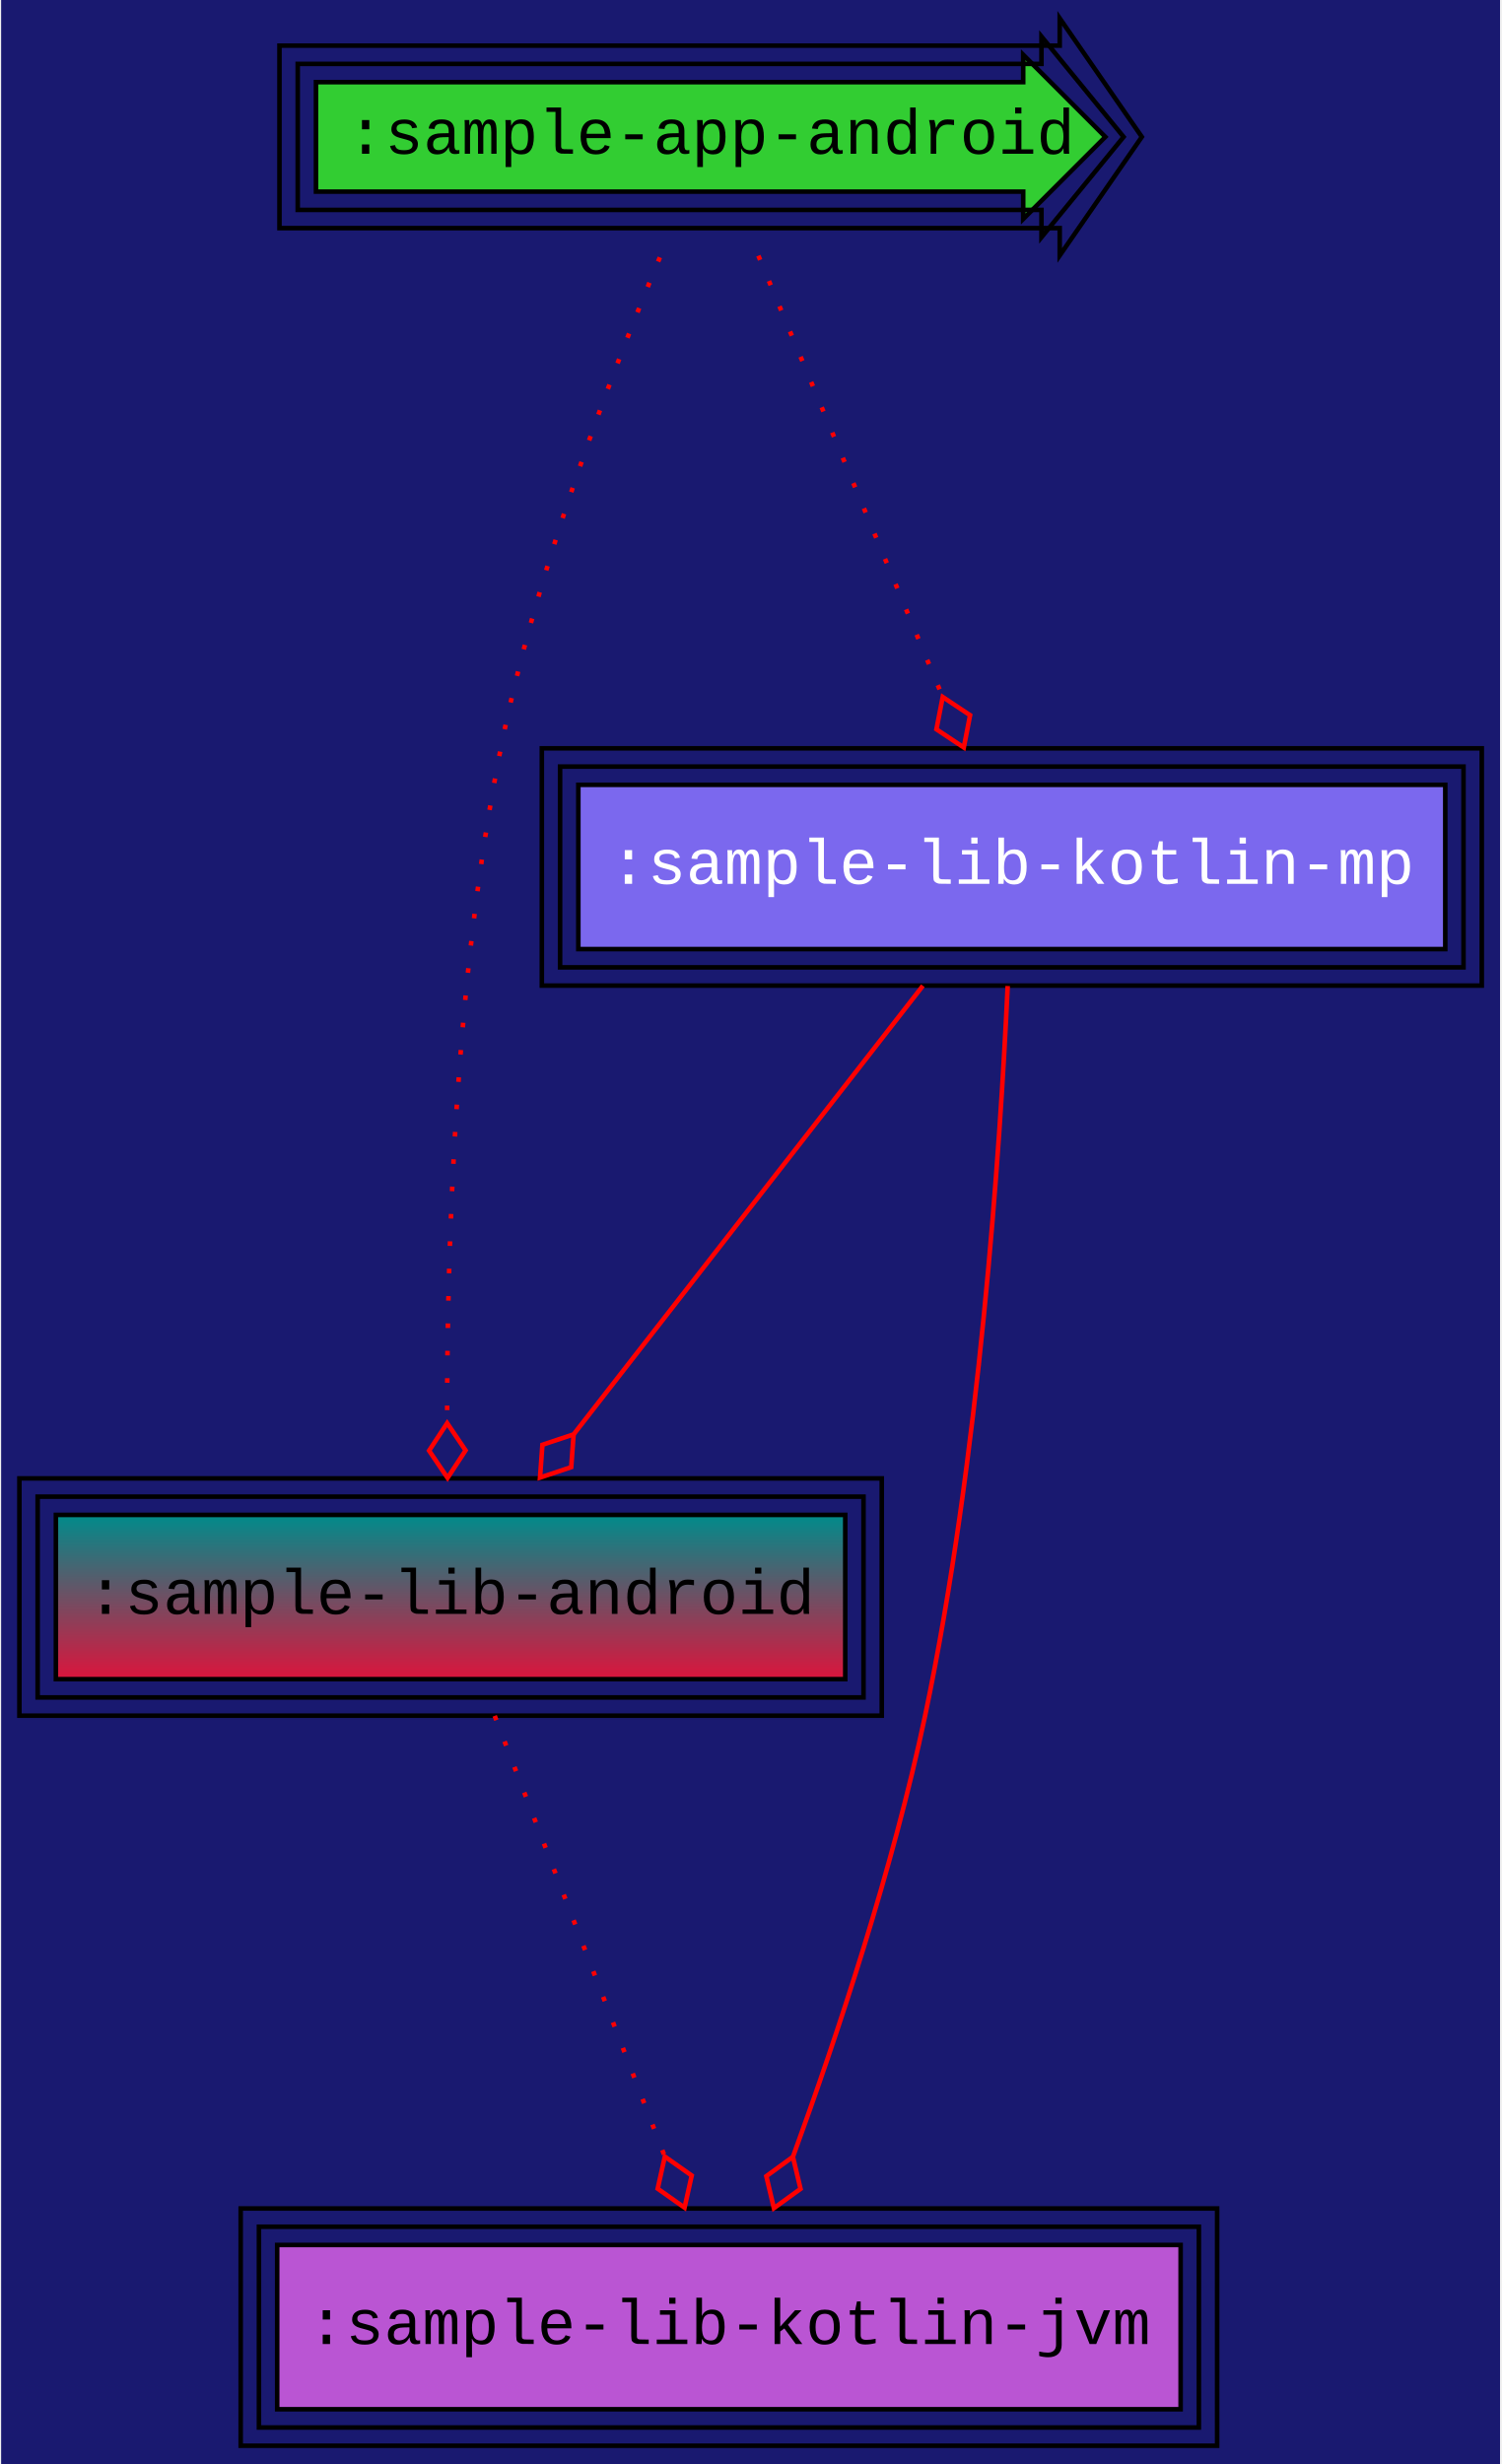
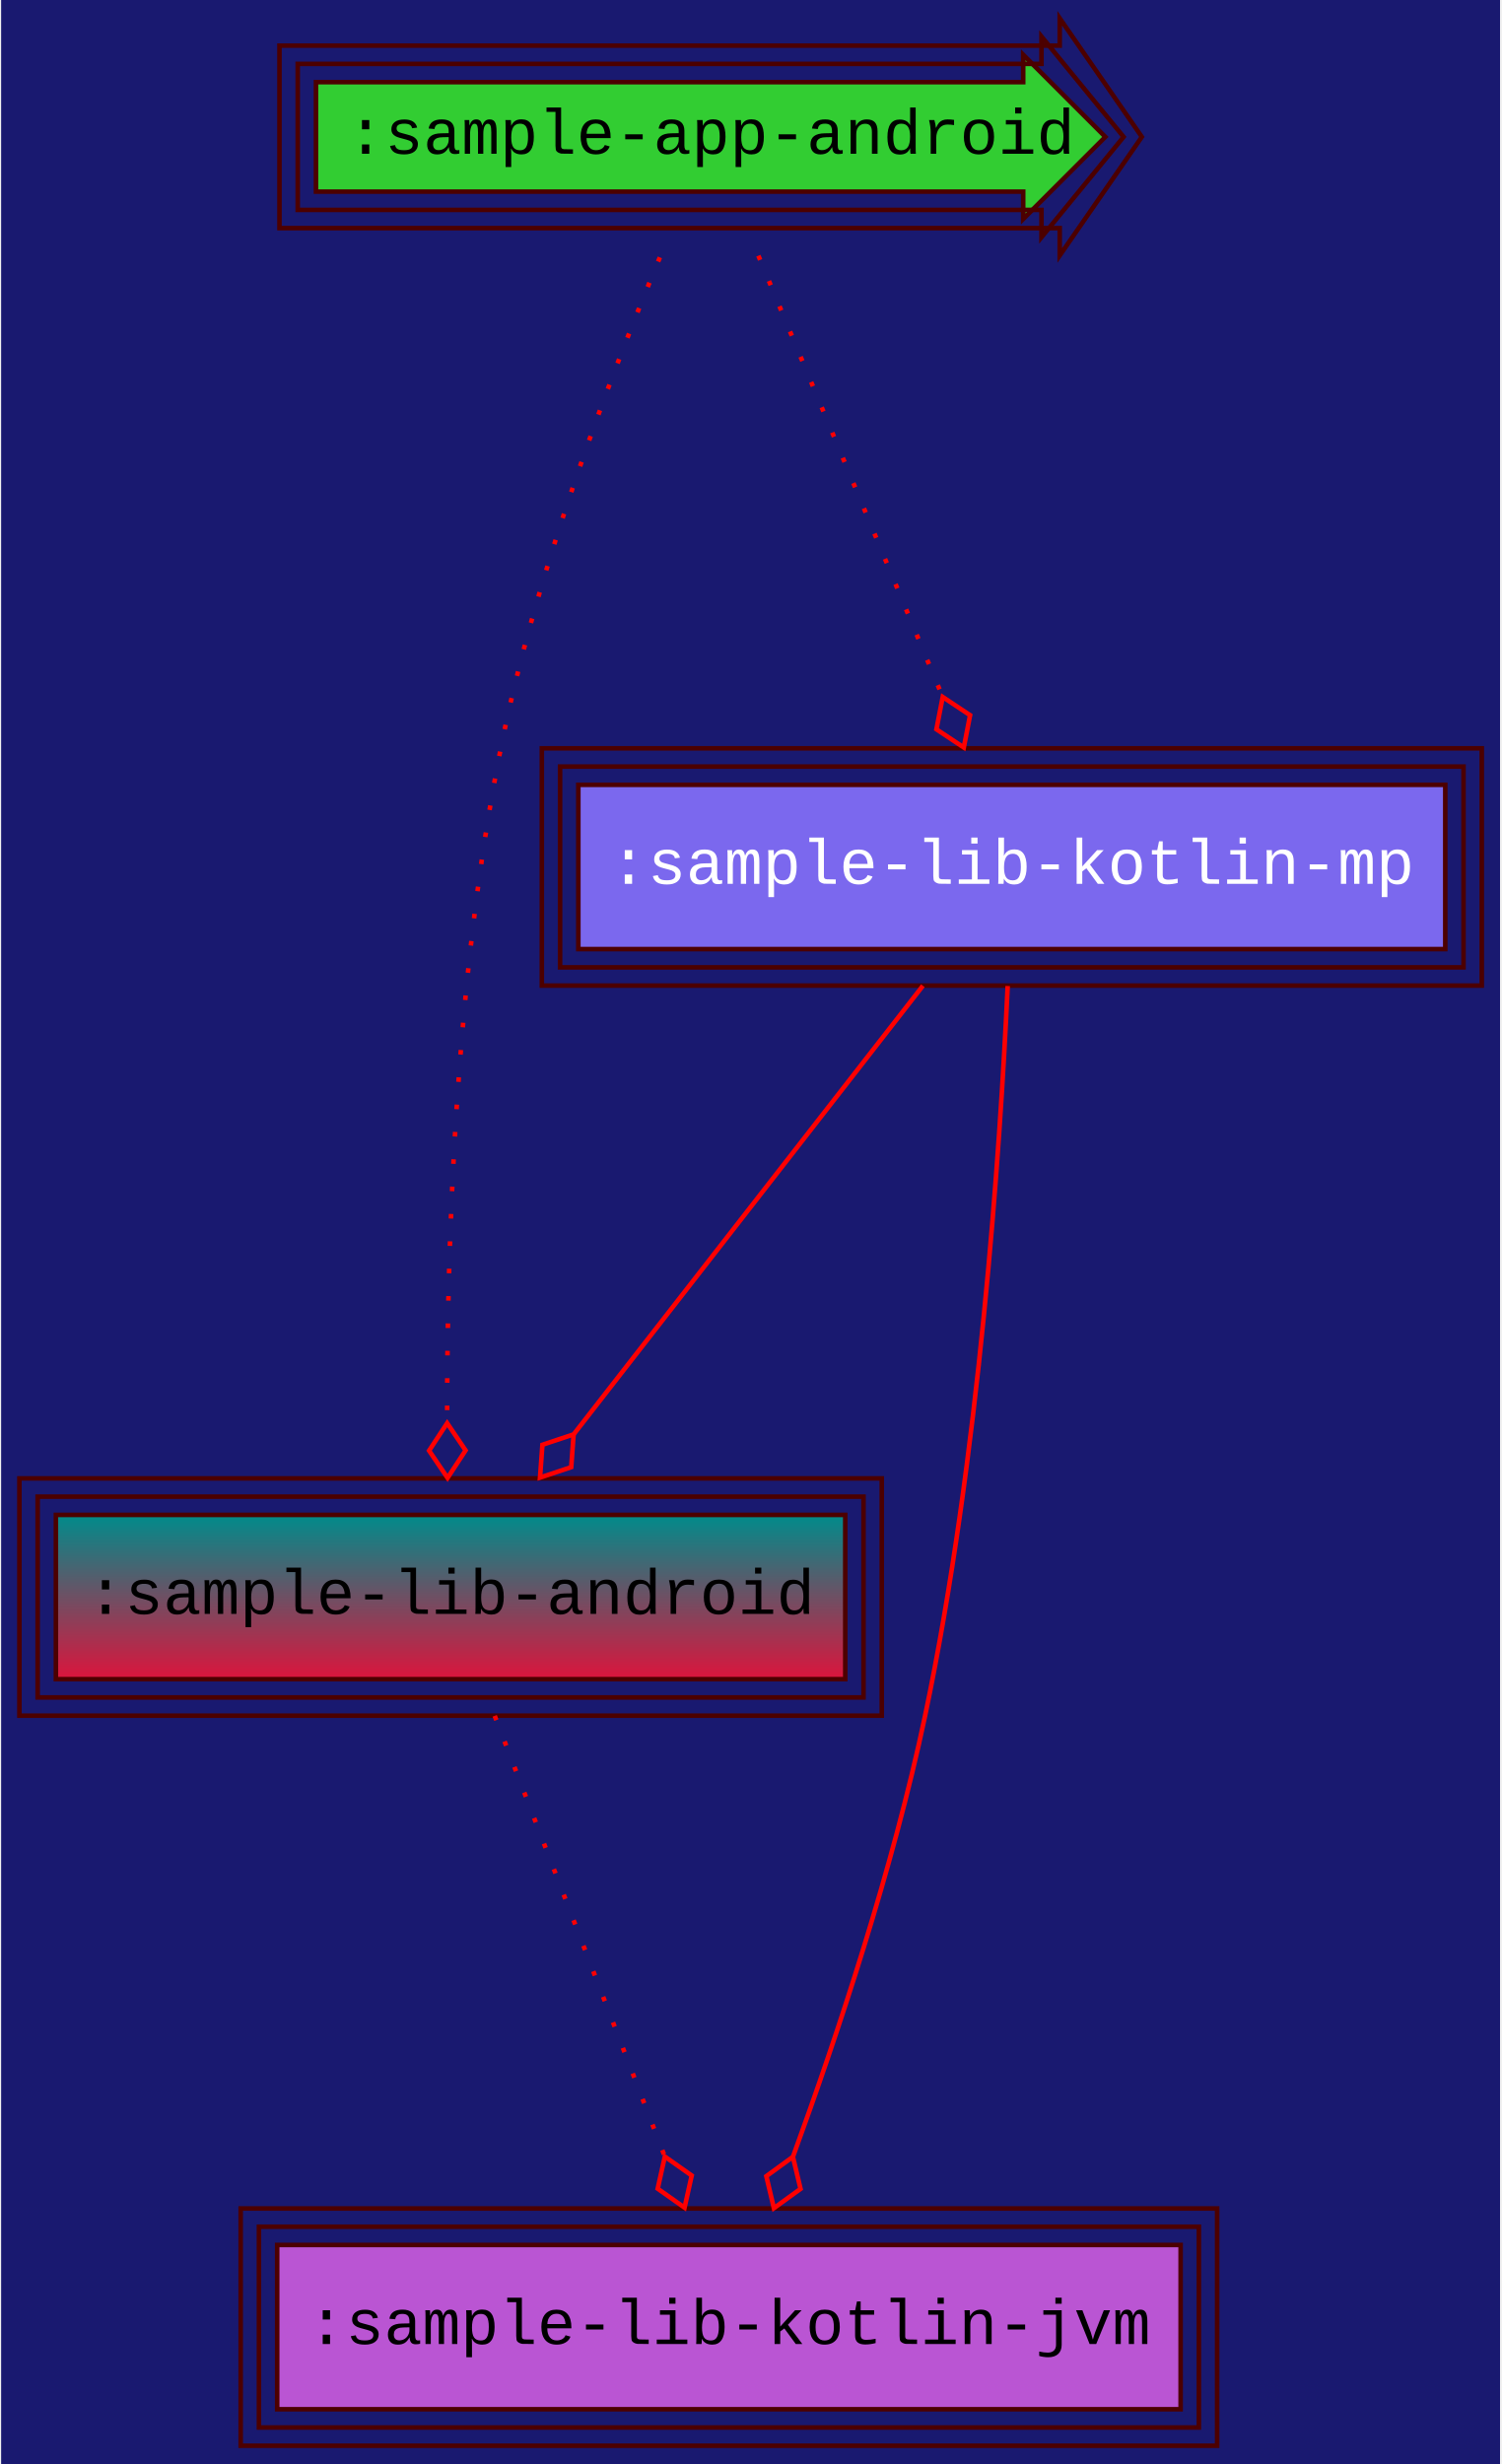
<svg xmlns="http://www.w3.org/2000/svg" width="329pt" height="540pt" viewBox="0.00 0.00 328.50 540.00">
  <g id="graph0" class="graph" transform="scale(1 1) rotate(0) translate(4 536)">
    <polygon fill="MidnightBlue" stroke="transparent" points="-4,4 -4,-536 324.5,-536 324.5,4 -4,4" />
    <g id="node1" class="node">
-       <polygon fill="limegreen" stroke="black" points="220,-518 65,-518 65,-494 220,-494 220,-488 238,-506 220,-524 220,-518" />
-       <polygon fill="none" stroke="black" points="224,-522 61,-522 61,-490 224,-490 224,-484 242,-506 224,-528 224,-522" />
-       <polygon fill="none" stroke="black" points="228,-526 57,-526 57,-486 228,-486 228,-480 246,-506 228,-532 228,-526" />
+       <polygon fill="limegreen" stroke="#4c0000" points="220,-518 65,-518 65,-494 220,-494 220,-488 238,-506 220,-524 220,-518" />
+       <polygon fill="none" stroke="#4c0000" points="224,-522 61,-522 61,-490 224,-490 224,-484 242,-506 224,-528 224,-522" />
+       <polygon fill="none" stroke="#4c0000" points="228,-526 57,-526 57,-486 228,-486 228,-480 246,-506 228,-532 228,-526" />
      <text text-anchor="middle" x="151.5" y="-502.3" font-family="Courier New" font-size="14.00">:sample-app-android</text>
    </g>
    <g id="node2" class="node">
      <defs>
        <linearGradient id="l_0" gradientUnits="userSpaceOnUse" x1="94.5" y1="-168" x2="94.5" y2="-204">
          <stop offset="0" style="stop-color:crimson;stop-opacity:1.;" />
          <stop offset="1" style="stop-color:#008b8b;stop-opacity:1.;" />
        </linearGradient>
      </defs>
-       <polygon fill="url(#l_0)" stroke="black" points="181,-204 8,-204 8,-168 181,-168 181,-204" />
-       <polygon fill="none" stroke="black" points="185,-208 4,-208 4,-164 185,-164 185,-208" />
-       <polygon fill="none" stroke="black" points="189,-212 0,-212 0,-160 189,-160 189,-212" />
+       <polygon fill="url(#l_0)" stroke="#4c0000" points="181,-204 8,-204 8,-168 181,-168 181,-204" />
+       <polygon fill="none" stroke="#4c0000" points="185,-208 4,-208 4,-164 185,-164 185,-208" />
+       <polygon fill="none" stroke="#4c0000" points="189,-212 0,-212 0,-160 189,-160 189,-212" />
      <text text-anchor="middle" x="94.5" y="-182.3" font-family="Courier New" font-size="14.00">:sample-lib-android</text>
    </g>
    <g id="edge1" class="edge">
      <path fill="none" stroke="red" stroke-dasharray="1,5" d="M140.37,-479.59C129.39,-453.24 113.17,-410.58 105.5,-372 95.49,-321.61 93.68,-262.11 93.75,-224.46" />
      <polygon fill="none" stroke="red" points="93.75,-224.11 89.79,-218.08 93.84,-212.11 97.79,-218.14 93.75,-224.11" />
    </g>
    <g id="node4" class="node">
-       <polygon fill="mediumslateblue" stroke="black" points="312.5,-364 122.5,-364 122.5,-328 312.5,-328 312.5,-364" />
-       <polygon fill="none" stroke="black" points="316.5,-368 118.5,-368 118.5,-324 316.5,-324 316.5,-368" />
-       <polygon fill="none" stroke="black" points="320.5,-372 114.5,-372 114.5,-320 320.5,-320 320.5,-372" />
+       <polygon fill="mediumslateblue" stroke="#4c0000" points="312.5,-364 122.5,-364 122.5,-328 312.5,-328 312.5,-364" />
+       <polygon fill="none" stroke="#4c0000" points="316.5,-368 118.5,-368 118.5,-324 316.5,-324 316.5,-368" />
+       <polygon fill="none" stroke="#4c0000" points="320.5,-372 114.5,-372 114.5,-320 320.5,-320 320.5,-372" />
      <text text-anchor="middle" x="217.5" y="-342.3" font-family="Courier New" font-size="14.00" fill="white">:sample-lib-kotlin-mp</text>
    </g>
    <g id="edge2" class="edge">
      <path fill="none" stroke="red" stroke-dasharray="1,5" d="M161.96,-479.96C172.84,-453.92 189.97,-412.9 202.34,-383.3" />
      <polygon fill="none" stroke="red" points="202.36,-383.25 200.98,-376.17 206.98,-372.18 208.36,-379.26 202.36,-383.25" />
    </g>
    <g id="node3" class="node">
-       <polygon fill="mediumorchid" stroke="black" points="254.5,-44 56.5,-44 56.5,-8 254.5,-8 254.5,-44" />
-       <polygon fill="none" stroke="black" points="258.5,-48 52.5,-48 52.5,-4 258.5,-4 258.5,-48" />
-       <polygon fill="none" stroke="black" points="262.5,-52 48.5,-52 48.5,0 262.5,0 262.5,-52" />
+       <polygon fill="mediumorchid" stroke="#4c0000" points="254.5,-44 56.5,-44 56.5,-8 254.5,-8 254.5,-44" />
+       <polygon fill="none" stroke="#4c0000" points="258.5,-48 52.5,-48 52.5,-4 258.5,-4 258.5,-48" />
+       <polygon fill="none" stroke="#4c0000" points="262.5,-52 48.5,-52 48.5,0 262.5,0 262.5,-52" />
      <text text-anchor="middle" x="155.5" y="-22.3" font-family="Courier New" font-size="14.00">:sample-lib-kotlin-jvm</text>
    </g>
    <g id="edge3" class="edge">
      <path fill="none" stroke="red" stroke-dasharray="1,5" d="M104.17,-159.96C114.18,-134.04 129.92,-93.26 141.33,-63.69" />
      <polygon fill="none" stroke="red" points="141.46,-63.37 139.89,-56.34 145.78,-52.18 147.35,-59.22 141.46,-63.37" />
    </g>
    <g id="edge4" class="edge">
      <path fill="none" stroke="red" d="M198.01,-319.96C177.38,-293.46 144.66,-251.44 121.54,-221.74" />
      <polygon fill="none" stroke="red" points="121.47,-221.65 114.63,-219.37 114.1,-212.18 120.94,-214.46 121.47,-221.65" />
    </g>
    <g id="edge5" class="edge">
      <path fill="none" stroke="red" d="M216.6,-319.91C214.93,-284.09 210.37,-216.4 198.5,-160 191.48,-126.64 179.21,-89.84 169.57,-63.42" />
      <polygon fill="none" stroke="red" points="169.53,-63.32 163.7,-59.08 165.36,-52.07 171.2,-56.3 169.53,-63.32" />
    </g>
  </g>
</svg>
